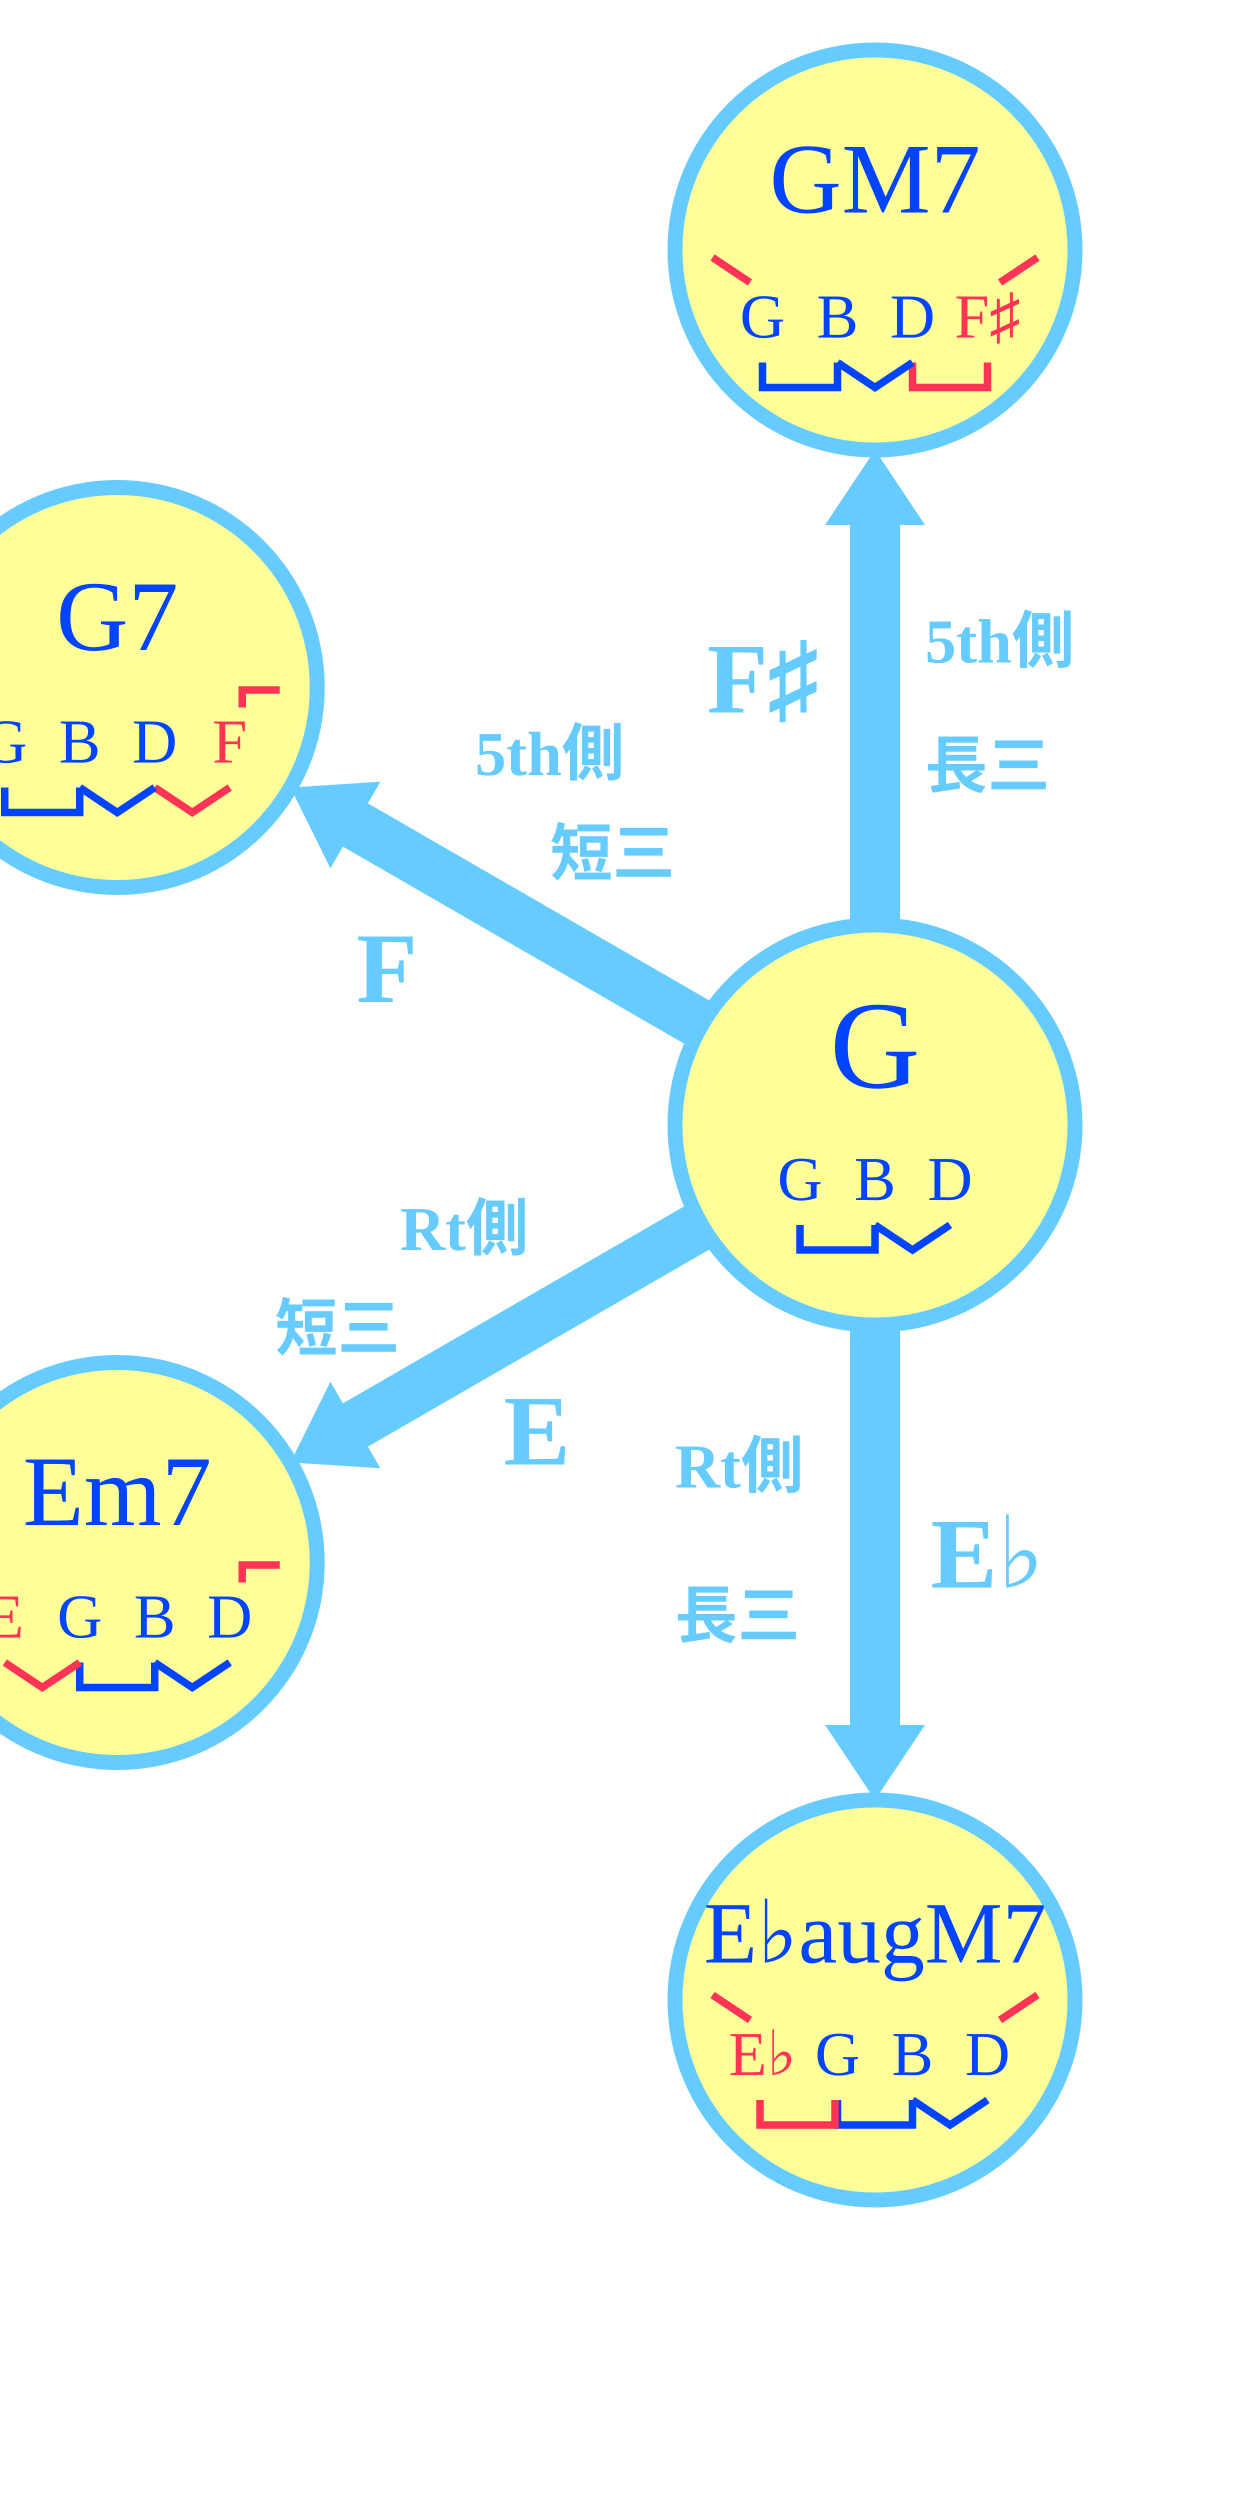
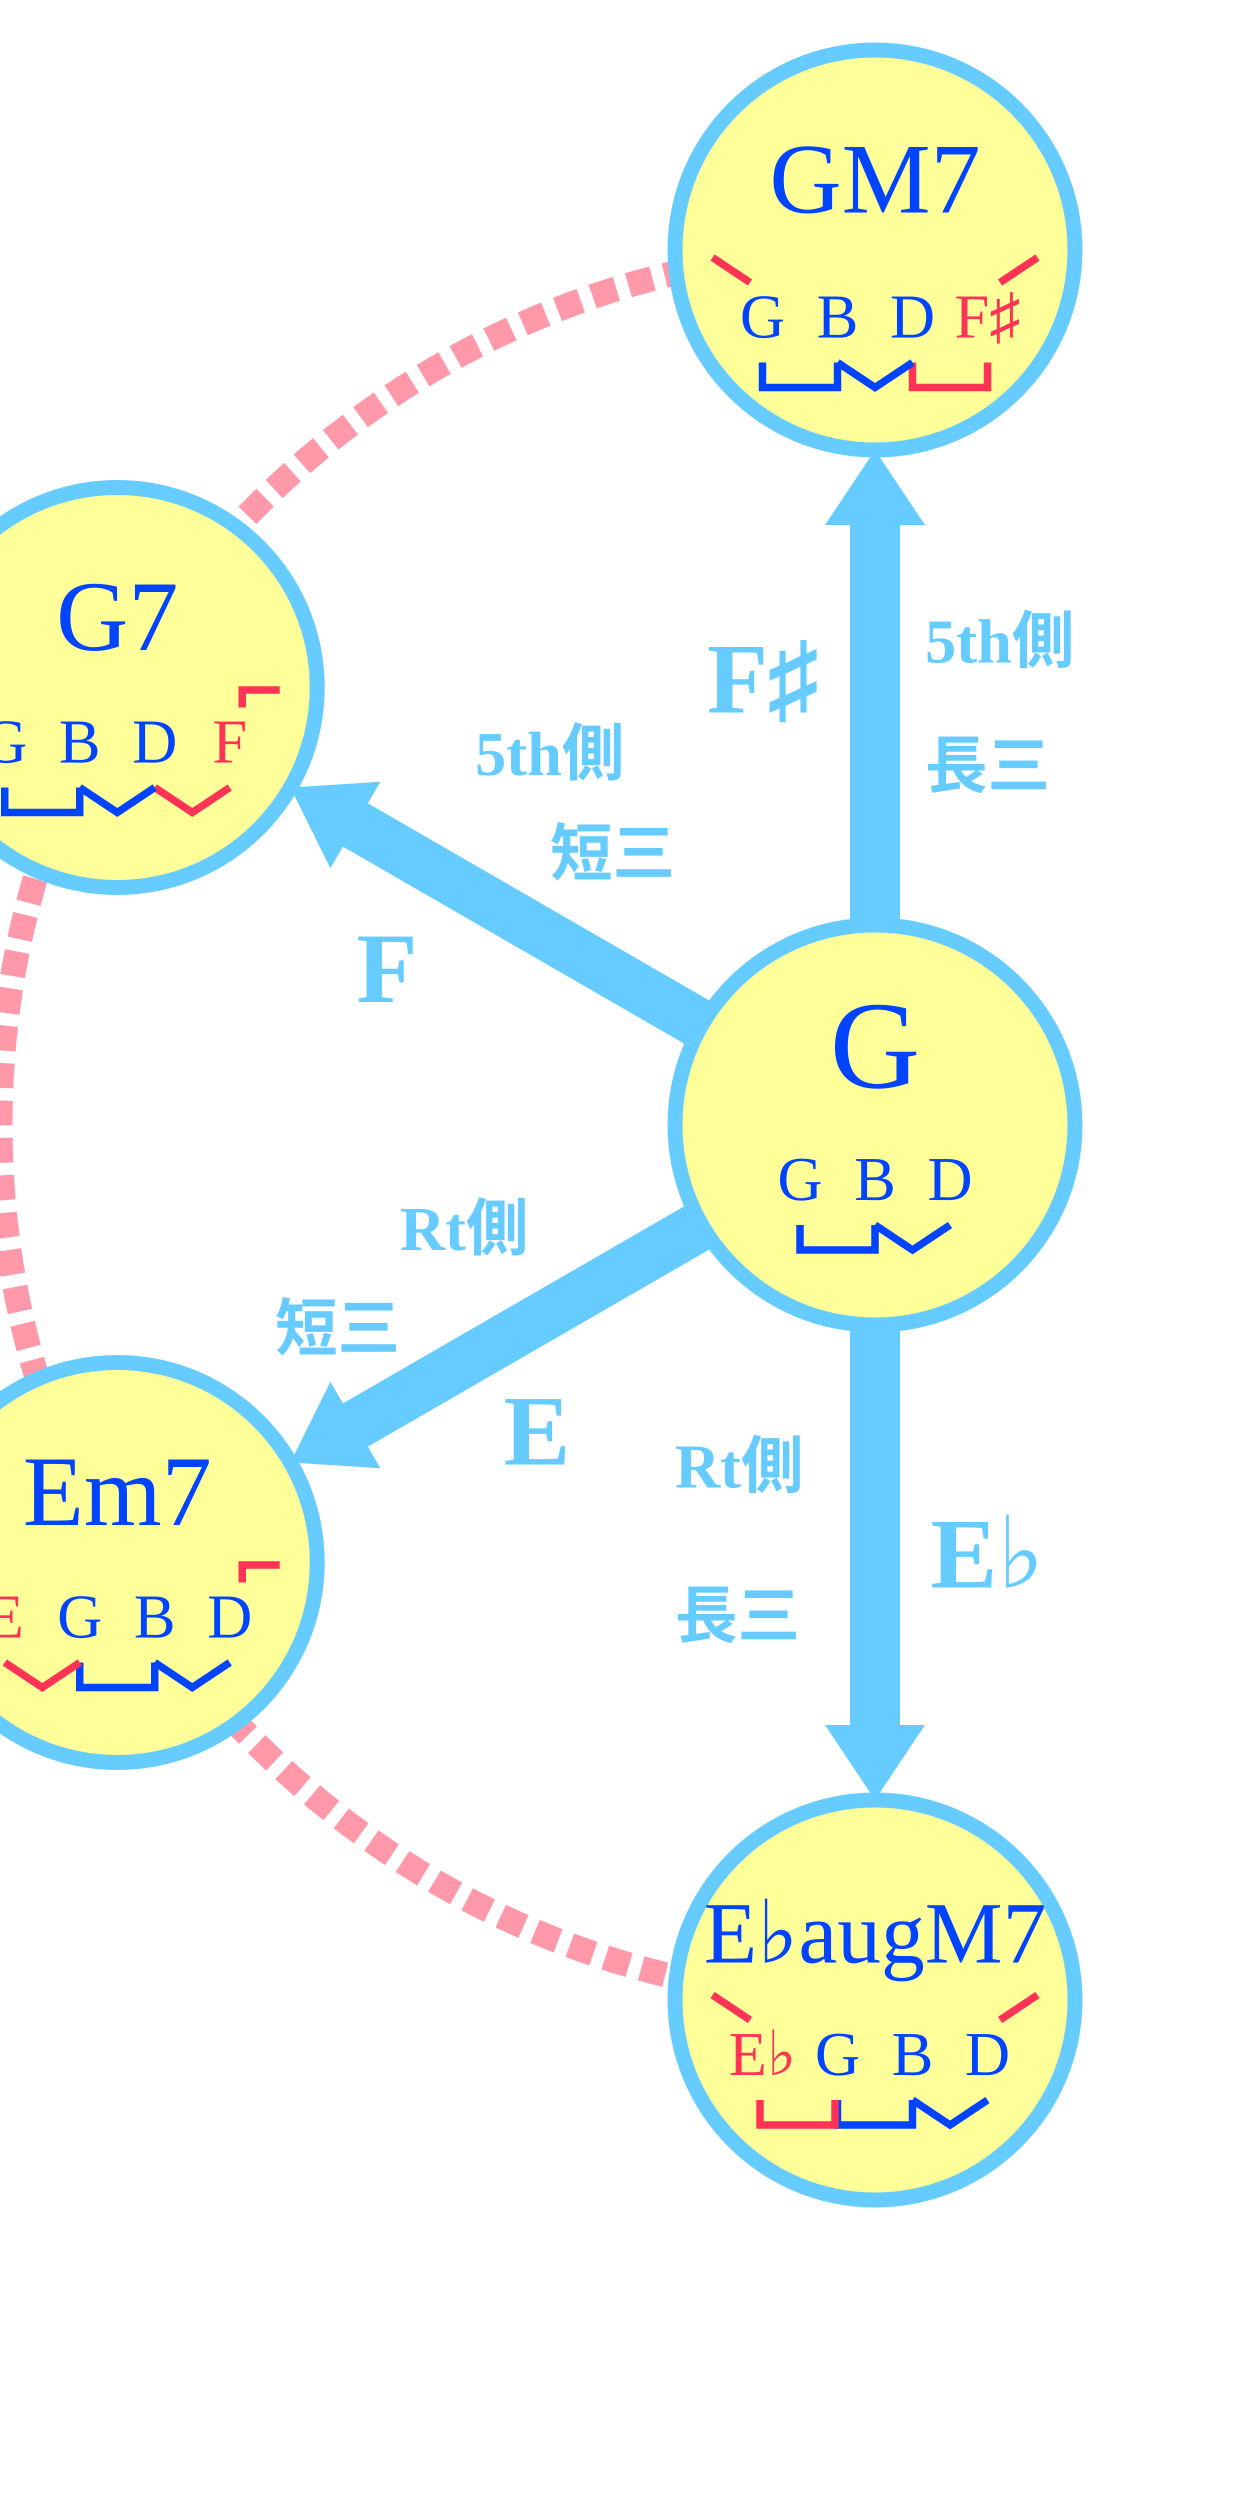
<svg xmlns="http://www.w3.org/2000/svg" version="1.1" viewBox="-500 -350 500 1000">
  <g transform="translate(-150 100)">
+     <path stroke-dasharray="10,5" d="M 0 -350 a 350 350 0 0 0 0 700" fill="none" stroke="#f9a" stroke-width="10" />
    <g>
      <circle cx="0" cy="0" r="80" stroke="#6cf" stroke-width="6" fill="#ff9" />
      <text x="0" y="-15" font-size="50" text-anchor="middle" fill="#04f">G</text>
      <g transform="translate(0 -5)">
        <text x="-30" y="35" font-size="25" text-anchor="middle" fill="#04f">G</text>
        <text x="0" y="35" font-size="25" text-anchor="middle" fill="#04f">B</text>
        <text x="30" y="35" font-size="25" text-anchor="middle" fill="#04f">D</text>
        <path d="M 0 45 l 15 10 l 15 -10" stroke="#04f" stroke-width="3" fill="none" />
        <path d="M 0 45 v 10 h -30 v -10" stroke="#04f" stroke-width="3" fill="none" />
      </g>
    </g>
    <g transform="translate(0 -350)">
      <circle cx="0" cy="0" r="80" stroke="#6cf" stroke-width="6" fill="#ff9" />
      <text x="0" y="-15" font-size="40" text-anchor="middle" fill="#04f">GM7</text>
      <g transform="translate(15 0)">
        <text x="-60" y="35" font-size="25" text-anchor="middle" fill="#04f">G</text>
        <text x="-30" y="35" font-size="25" text-anchor="middle" fill="#04f">B</text>
        <text x="0" y="35" font-size="25" text-anchor="middle" fill="#04f">D</text>
        <text x="30" y="35" font-size="25" text-anchor="middle" fill="#f35">F♯</text>
        <path d="M 35 13 l 15 -10" stroke="#f35" stroke-width="3" fill="none" />
        <path d="M 0 45 v 10 h 30 v -10" stroke="#f35" stroke-width="3" fill="none" />
        <path d="M 0 45 l -15 10 l -15 -10" stroke="#04f" stroke-width="3" fill="none" />
        <path d="M -30 45 v 10 h -30 v -10" stroke="#04f" stroke-width="3" fill="none" />
        <path d="M -65 13 l -15 -10" stroke="#f35" stroke-width="3" fill="none" />
      </g>
    </g>
    <g transform="translate(-303.1089 -175)">
      <circle cx="0" cy="0" r="80" stroke="#6cf" stroke-width="6" fill="#ff9" />
      <text x="0" y="-15" font-size="40" text-anchor="middle" fill="#04f">G7</text>
      <g transform="translate(15 -5)">
        <text x="30" y="35" font-size="25" text-anchor="middle" fill="#f35">F</text>
        <text x="0" y="35" font-size="25" text-anchor="middle" fill="#04f">D</text>
        <text x="-30" y="35" font-size="25" text-anchor="middle" fill="#04f">B</text>
        <text x="-60" y="35" font-size="25" text-anchor="middle" fill="#04f">G</text>
        <path d="M 35 13 v -7 h 15" stroke="#f35" stroke-width="3" fill="none" />
        <path d="M 0 45 l 15 10 l 15 -10" stroke="#f35" stroke-width="3" fill="none" />
        <path d="M 0 45 l -15 10 l -15 -10" stroke="#04f" stroke-width="3" fill="none" />
        <path d="M -30 45 v 10 h -30 v -10" stroke="#04f" stroke-width="3" fill="none" />
        <path d="M -65 13 v -7 h -15" stroke="#f35" stroke-width="3" fill="none" />
      </g>
    </g>
    <g transform="translate(-303.1089 175)">
      <circle cx="0" cy="0" r="80" stroke="#6cf" stroke-width="6" fill="#ff9" />
      <text x="0" y="-15" font-size="40" text-anchor="middle" fill="#04f">Em7</text>
      <g transform="translate(15 -5)">
        <text x="30" y="35" font-size="25" text-anchor="middle" fill="#04f">D</text>
        <text x="0" y="35" font-size="25" text-anchor="middle" fill="#04f">B</text>
        <text x="-30" y="35" font-size="25" text-anchor="middle" fill="#04f">G</text>
        <text x="-60" y="35" font-size="25" text-anchor="middle" fill="#f35">E</text>
        <path d="M 35 13 v -7 h 15" stroke="#f35" stroke-width="3" fill="none" />
        <path d="M 0 45 l 15 10 l 15 -10" stroke="#04f" stroke-width="3" fill="none" />
        <path d="M 0 45 v 10 h -30 v -10" stroke="#04f" stroke-width="3" fill="none" />
        <path d="M -30 45 l -15 10 l -15 -10" stroke="#f35" stroke-width="3" fill="none" />
        <path d="M -65 13 v -7 h -15" stroke="#f35" stroke-width="3" fill="none" />
      </g>
    </g>
    <g transform="translate(0 350)">
      <circle cx="0" cy="0" r="80" stroke="#6cf" stroke-width="6" fill="#ff9" />
      <text x="0" y="-15" font-size="35" text-anchor="middle" fill="#04f">E♭augM7</text>
      <g transform="translate(15 -5)">
        <text x="-60" y="35" font-size="25" text-anchor="middle" fill="#f35">E♭</text>
        <text x="-30" y="35" font-size="25" text-anchor="middle" fill="#04f">G</text>
        <text x="0" y="35" font-size="25" text-anchor="middle" fill="#04f">B</text>
        <text x="30" y="35" font-size="25" text-anchor="middle" fill="#04f">D</text>
        <path d="M 35 13 l 15 -10" stroke="#f35" stroke-width="3" fill="none" />
        <path d="M 0 45 l 15 10 l 15 -10" stroke="#04f" stroke-width="3" fill="none" />
        <path d="M 0 45 v 10 h -30 v -10" stroke="#04f" stroke-width="3" fill="none" />
        <path d="M -31 45 v 10 h -30 v -10" stroke="#f35" stroke-width="3" fill="none" />
        <path d="M -65 13 l -15 -10" stroke="#f35" stroke-width="3" fill="none" />
      </g>
    </g>
    <g>
      <path d="M 0 80 h 10 v 160 h 10 l -20 30 l -20 -30 h 10 v -160 z" fill="#6cf" />
      <g transform="translate(0 -75)">
        <text style="font-weight: bold;" x="45" y="260" font-size="40" text-anchor="middle" fill="#6cf">E♭</text>
        <text style="font-weight: bold;" y="220" font-size="25" fill="#6cf">
          <tspan x="-80" dy="0">Rt側</tspan>
          <tspan x="-80" dy="60">長三</tspan>
        </text>
      </g>
    </g>
    <g transform="rotate(60)">
      <path d="M 0 80 h 10 v 160 h 10 l -20 30 l -20 -30 h 10 v -160 z" fill="#6cf" />
      <g transform="translate(0 -75)">
        <text style="font-weight: bold;" x="50" y="260" transform="rotate(-60 50 260)" font-size="40" text-anchor="middle" fill="#6cf">E</text>
      </g>
    </g>
    <text style="font-weight: bold;" transform="translate(-160 -190)" y="240" font-size="25" fill="#6cf">
      <tspan x="-30" dy="0">Rt側</tspan>
      <tspan x="-80" dy="40">短三</tspan>
    </text>
    <g transform="rotate(120)">
      <path d="M 0 80 h 10 v 160 h 10 l -20 30 l -20 -30 h 10 v -160 z" fill="#6cf" />
      <g transform="translate(0 -75)">
        <text style="font-weight: bold;" x="40" y="260" transform="rotate(-120 50 260)" font-size="40" text-anchor="middle" fill="#6cf">F</text>
      </g>
    </g>
    <text style="font-weight: bold;" transform="translate(-130 -380)" y="240" font-size="25" fill="#6cf">
      <tspan x="-30" dy="0">5th側</tspan>
      <tspan x="0" dy="40">短三</tspan>
    </text>
    <g transform="rotate(180)">
      <path d="M 0 80 h 10 v 160 h 10 l -20 30 l -20 -30 h 10 v -160 z" fill="#6cf" />
    </g>
    <g transform="translate(0 -425)">
      <text style="font-weight: bold;" x="-45" y="260" font-size="40" text-anchor="middle" fill="#6cf">F♯</text>
      <text style="font-weight: bold;" y="240" font-size="25" fill="#6cf">
        <tspan x="20" dy="0">5th側</tspan>
        <tspan x="20" dy="50">長三</tspan>
      </text>
    </g>
  </g>
</svg>
